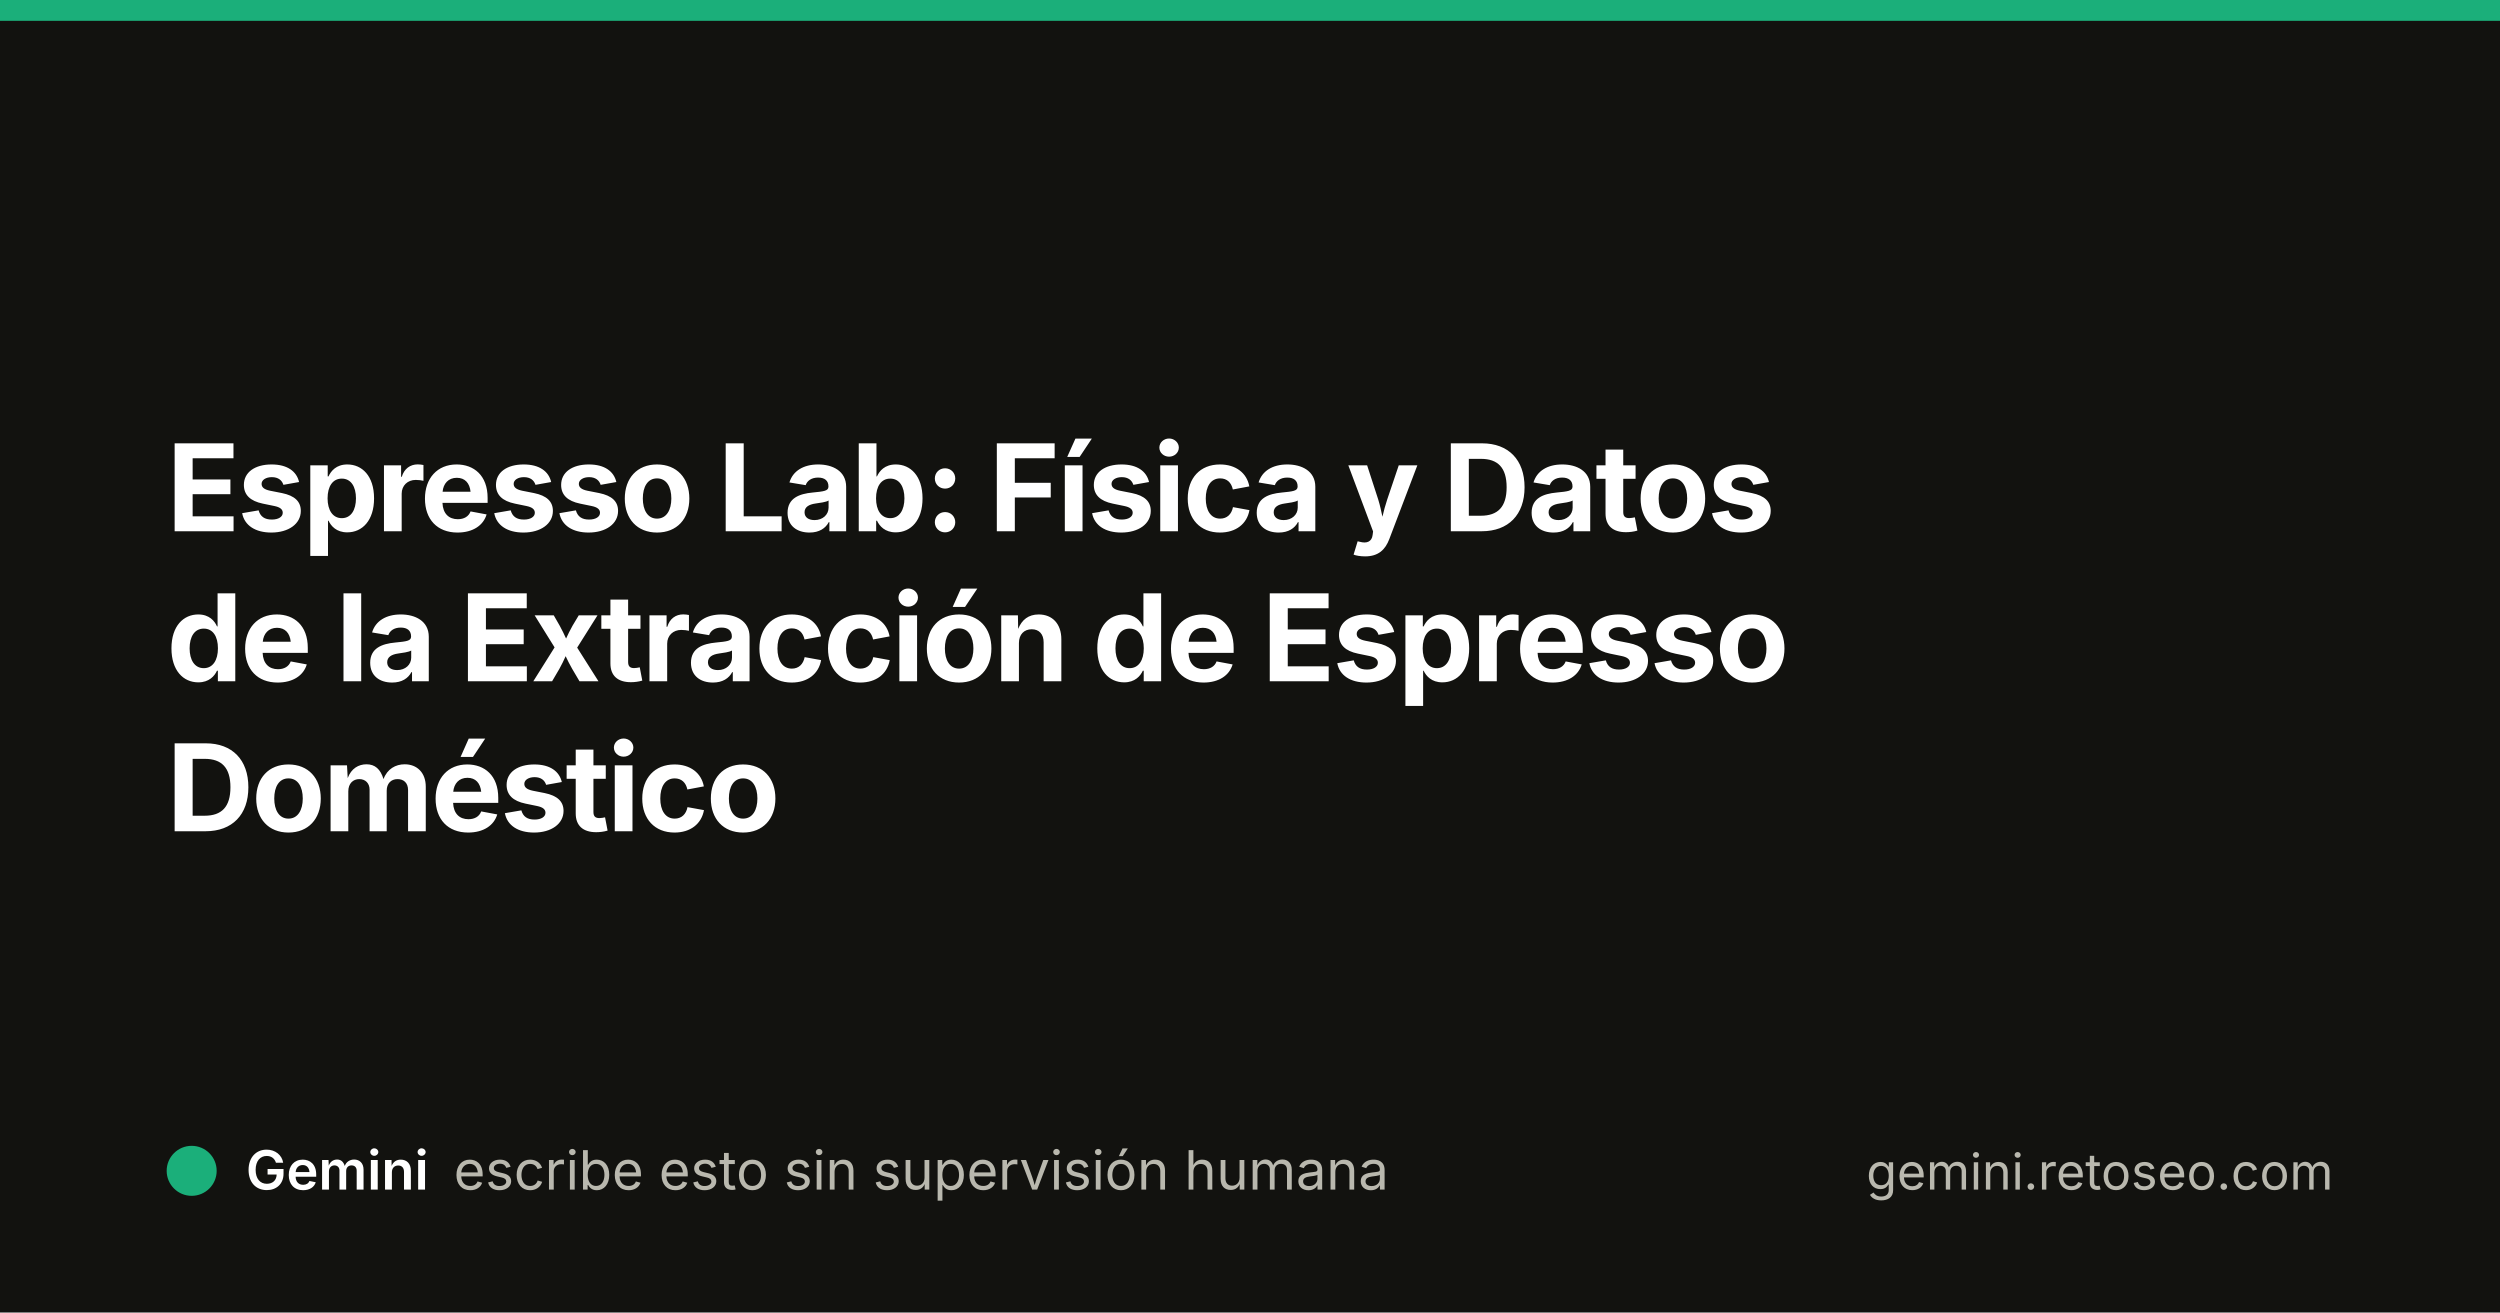
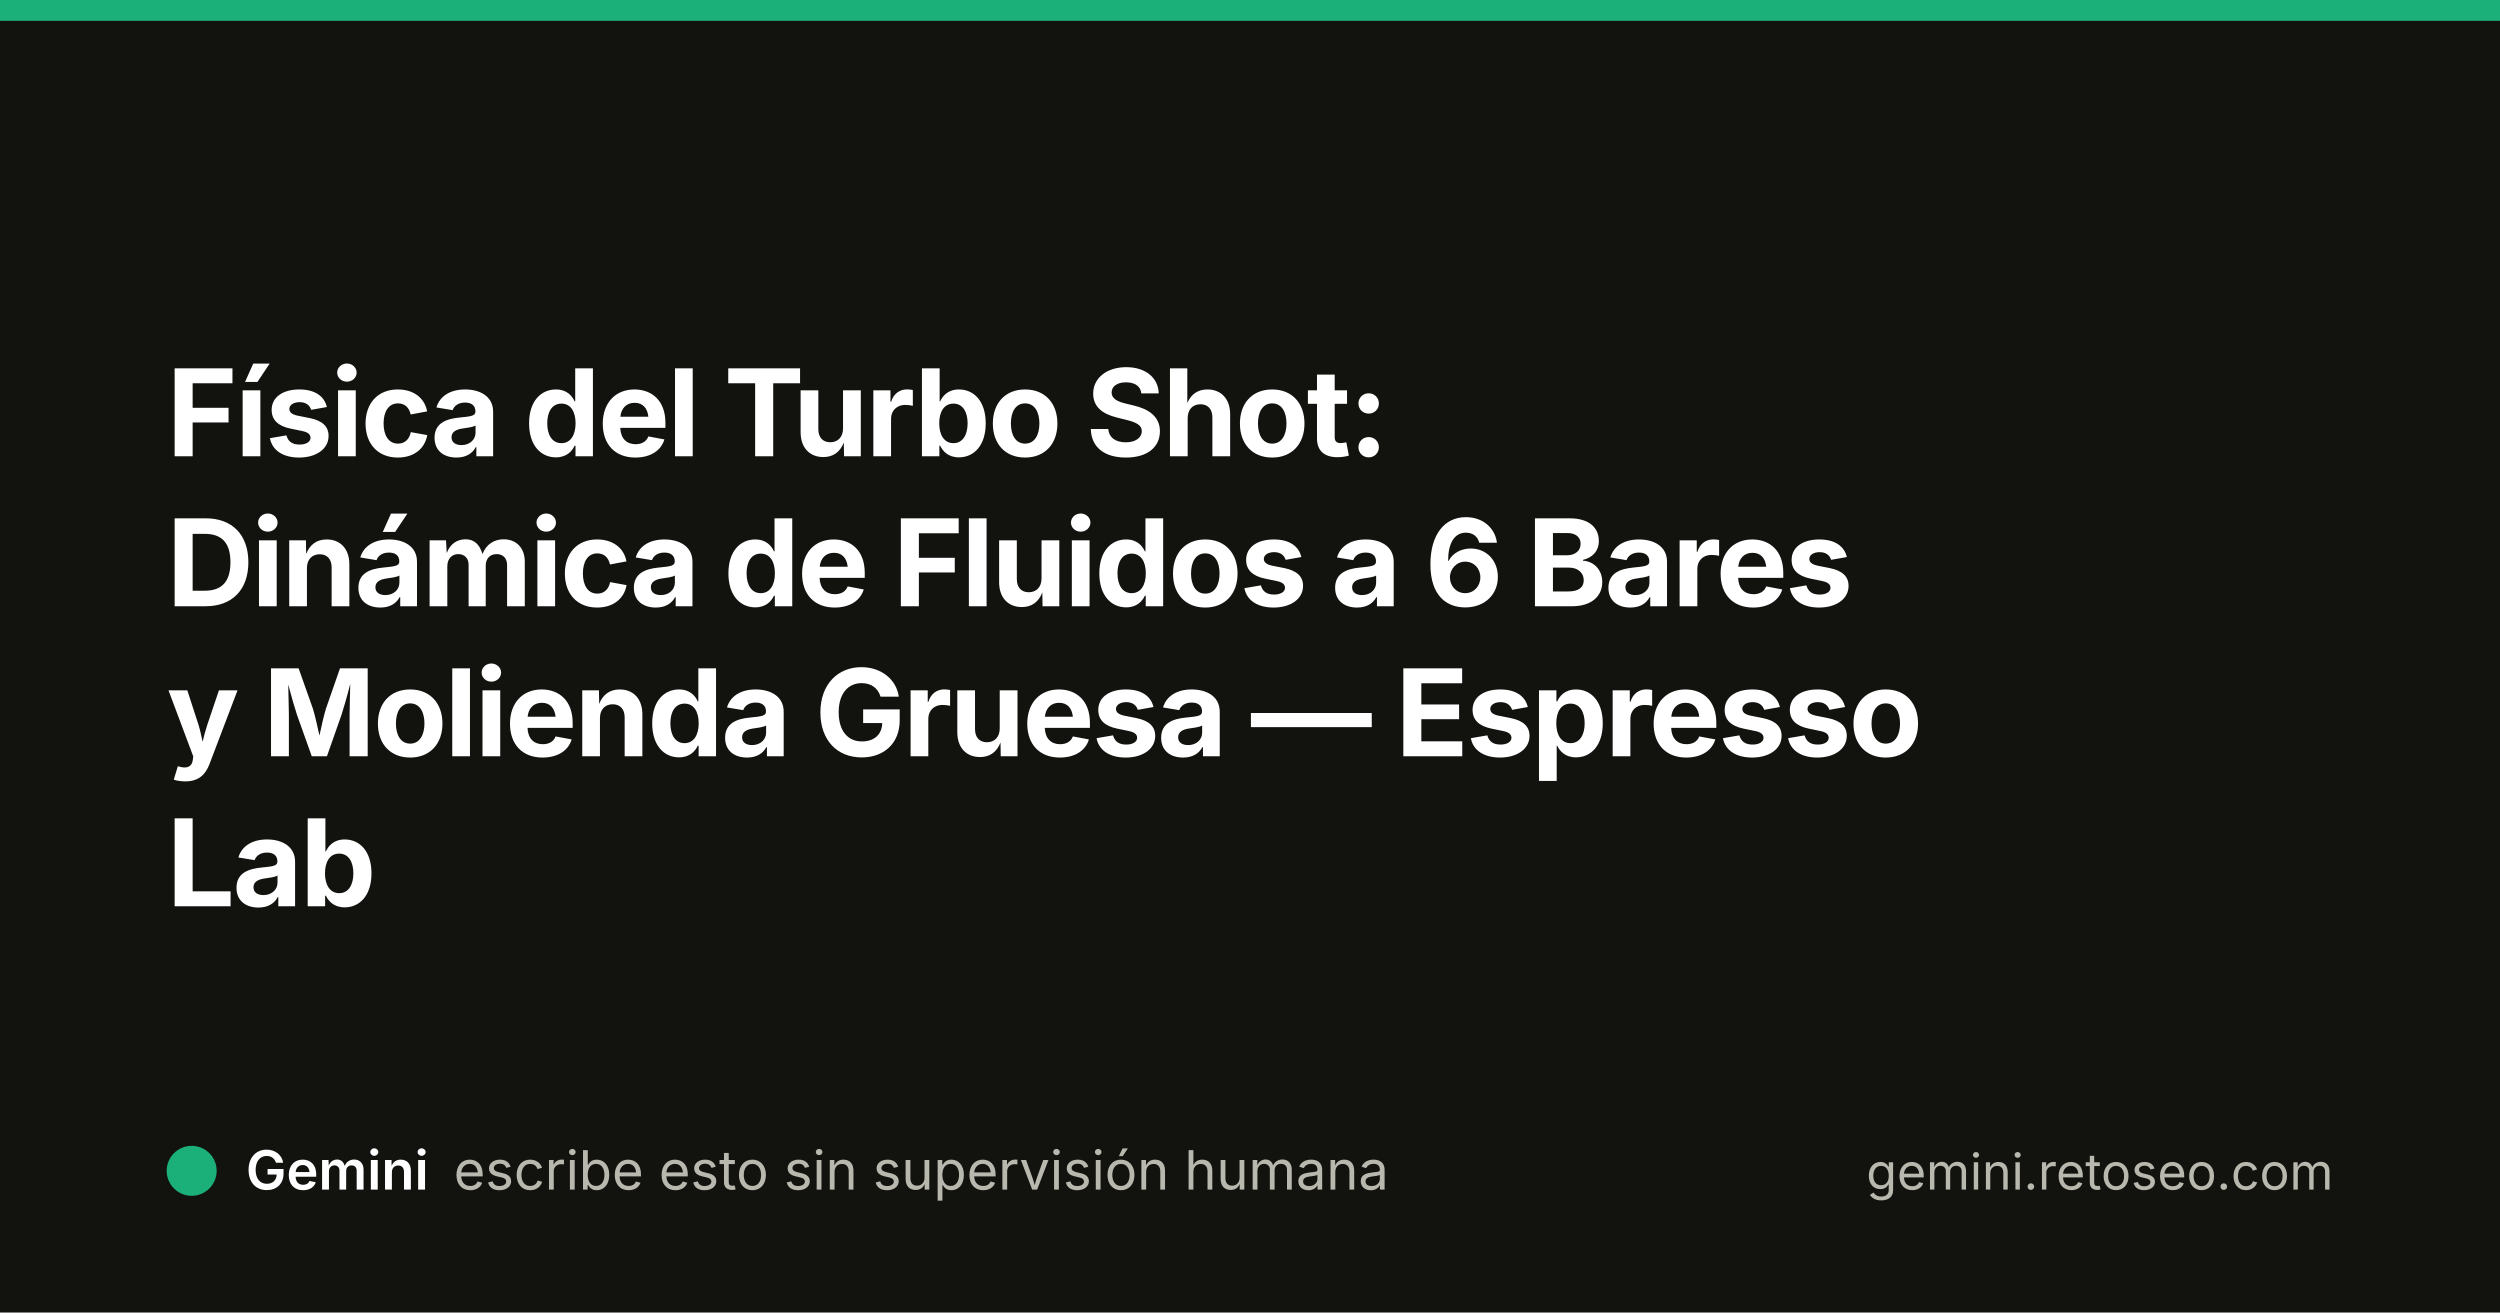
- <svg xmlns="http://www.w3.org/2000/svg" width="1200" height="630" viewBox="0 0 1200 630" role="img" aria-label="Espresso Lab: Física y Datos de la Extracción de Espresso Doméstico">
+ <svg xmlns="http://www.w3.org/2000/svg" width="1200" height="630" viewBox="0 0 1200 630" role="img" aria-label="Física del Turbo Shot: Dinámica de Fluidos a 6 Bares y Molienda Gruesa — Espresso Lab">
  <rect width="1200" height="630" fill="#12120f" />
  <rect x="0" y="0" width="1200" height="10" fill="#1baf7a" />
  <text font-family="Inter, Helvetica, Arial, sans-serif" font-size="58" font-weight="700" fill="#ffffff" letter-spacing="-1.2">
-     <tspan x="80" y="255">Espresso Lab: Física y Datos</tspan>
-     <tspan x="80" y="327">de la Extracción de Espresso</tspan>
-     <tspan x="80" y="399">Doméstico</tspan>
+     <tspan x="80" y="219">Física del Turbo Shot:</tspan>
+     <tspan x="80" y="291">Dinámica de Fluidos a 6 Bares</tspan>
+     <tspan x="80" y="363">y Molienda Gruesa — Espresso</tspan>
+     <tspan x="80" y="435">Lab</tspan>
  </text>
  <g font-family="Inter, Helvetica, Arial, sans-serif" font-size="26">
    <circle cx="92" cy="562" r="12" fill="#1baf7a" />
    <text x="118" y="571" fill="#ffffff" font-weight="600">Gemini<tspan dx="12" fill="#b9b8ae" font-weight="400">escribe esto sin supervisión humana</tspan>
    </text>
  </g>
  <text x="1120" y="571" text-anchor="end" font-family="Inter, Helvetica, Arial, sans-serif" font-size="24" fill="#b9b8ae">gemini.retoseo.com</text>
</svg>
